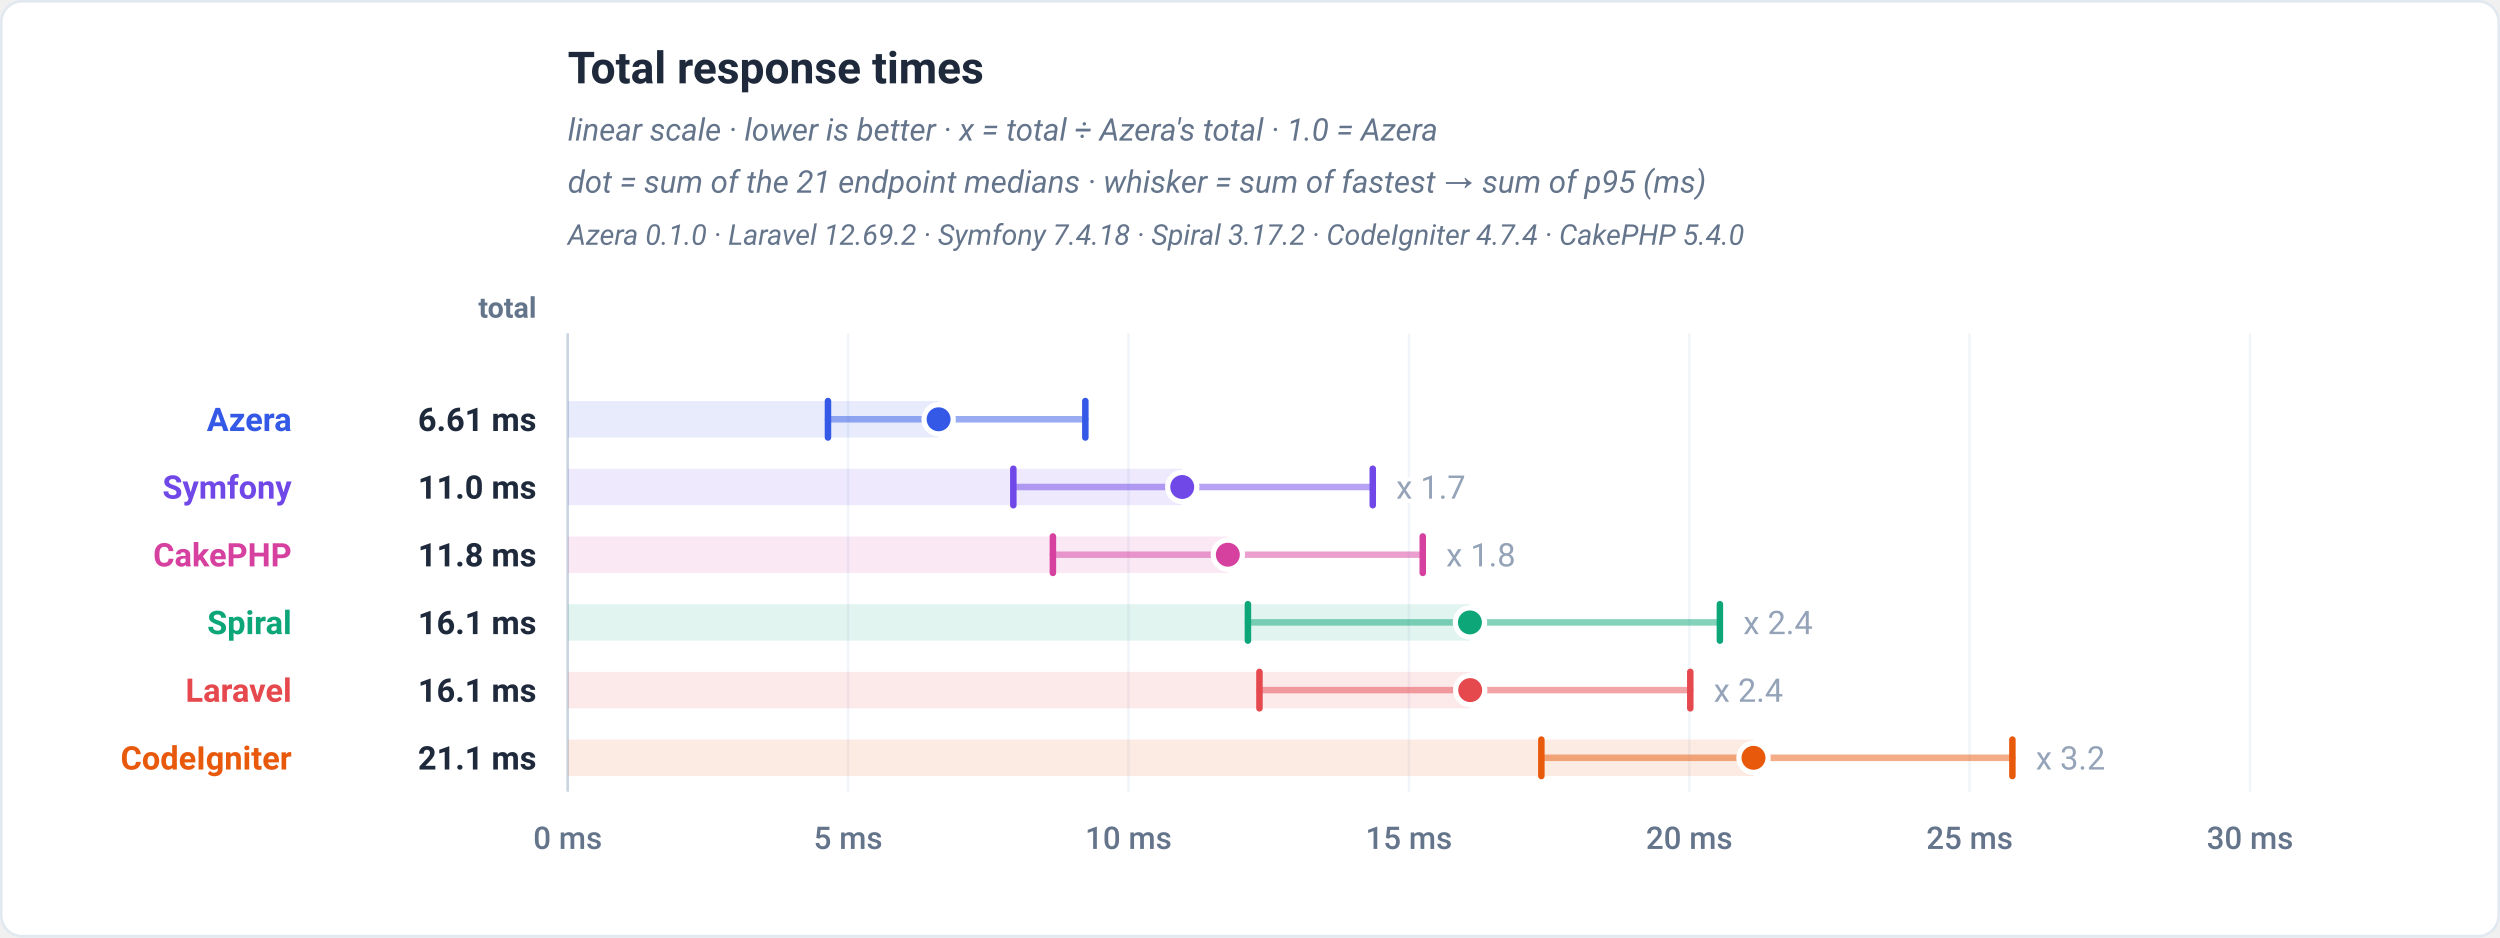
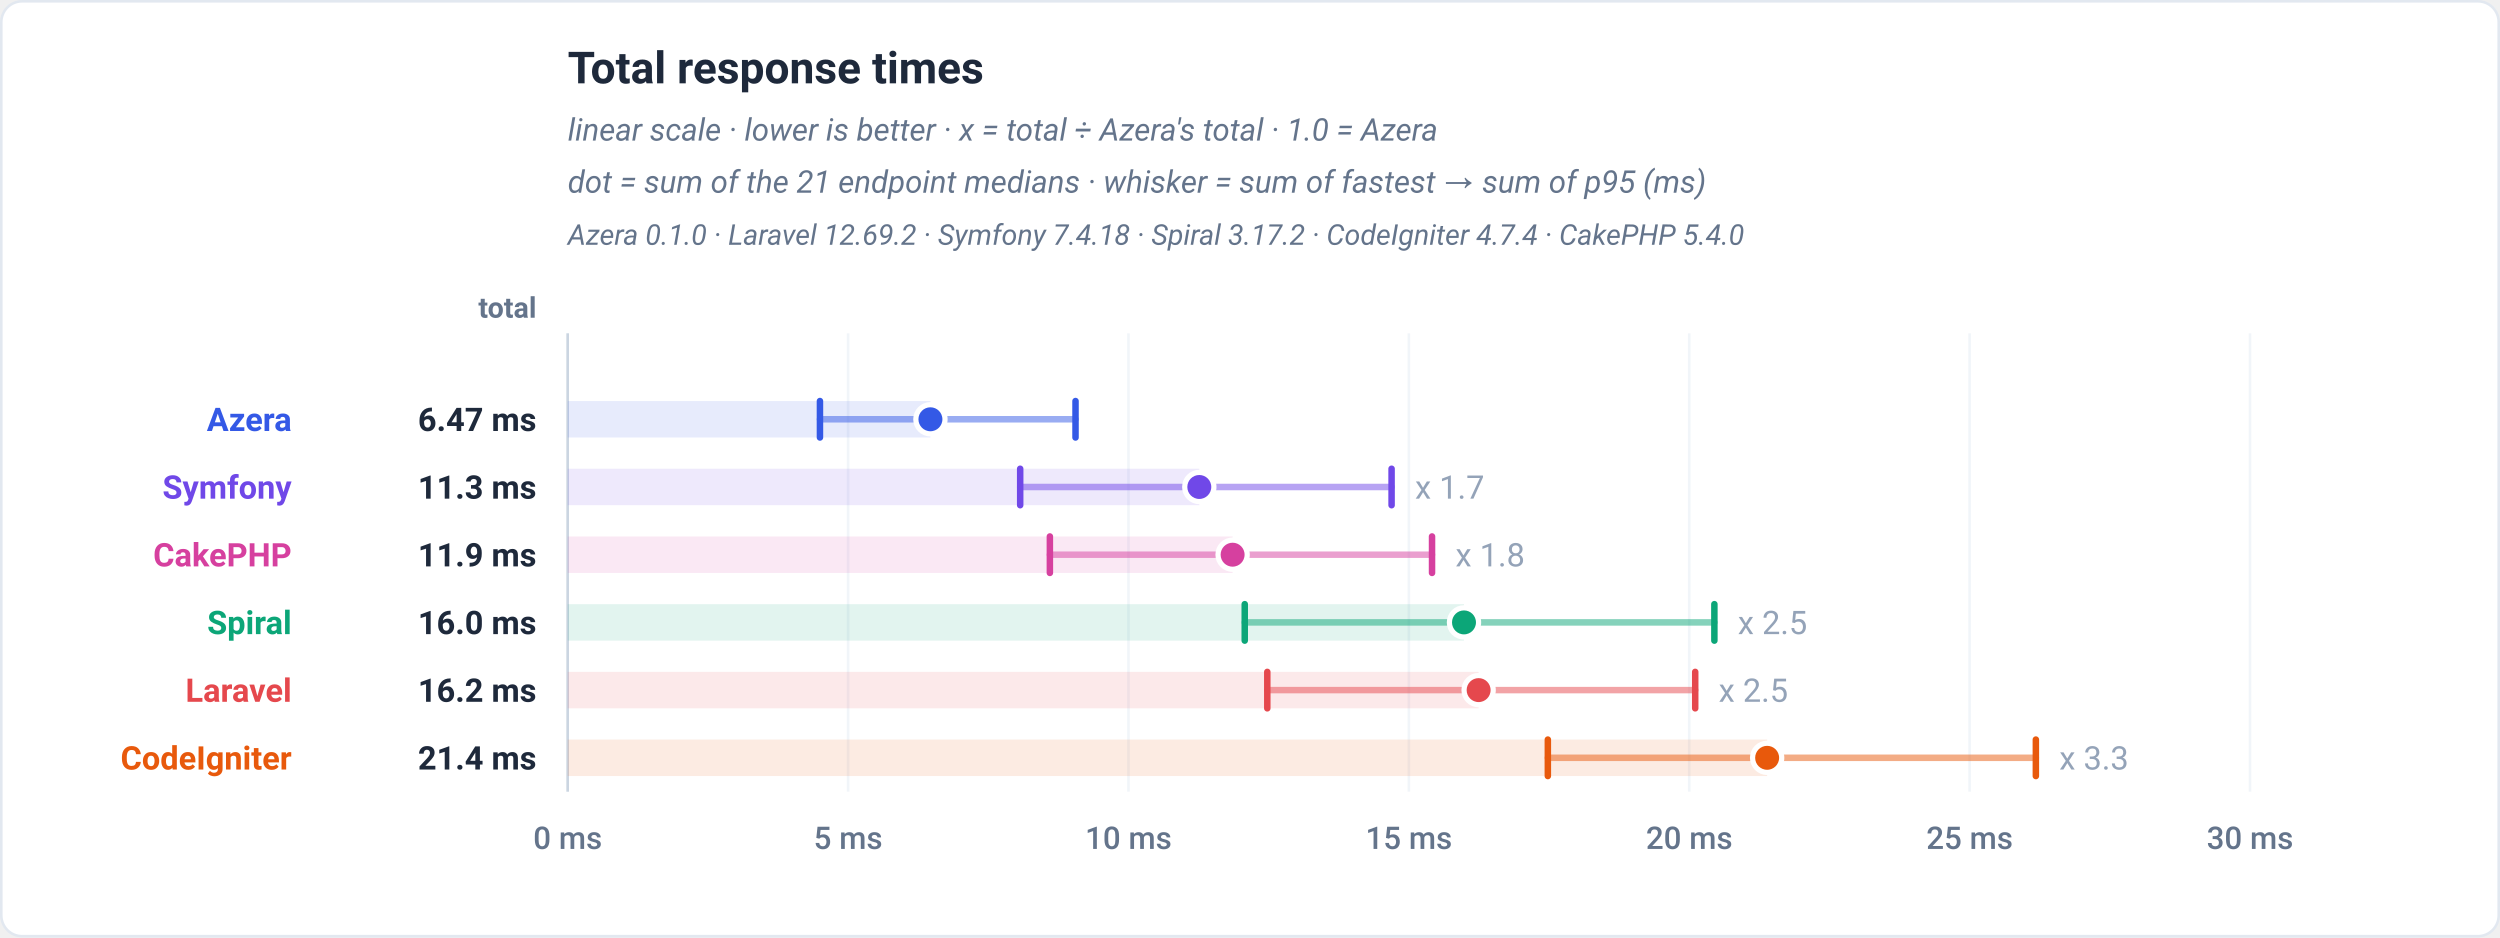
<svg xmlns="http://www.w3.org/2000/svg" viewBox="0 0 960 360" width="960" height="360" role="img" font-family="-apple-system,BlinkMacSystemFont,'Segoe UI',Roboto,Helvetica,Arial,sans-serif">
  <rect x="0.5" y="0.5" width="959" height="359" rx="8" fill="#ffffff" stroke="#e2e8f0" />
  <text x="218" y="32" font-family="-apple-system,BlinkMacSystemFont,'Segoe UI',Roboto,Helvetica,Arial,sans-serif" font-size="17" font-weight="700" fill="#1e293b" text-anchor="start">Total response times</text>
  <text x="218" y="54" font-family="-apple-system,BlinkMacSystemFont,'Segoe UI',Roboto,Helvetica,Arial,sans-serif" font-size="12" font-weight="400" fill="#64748b" text-anchor="start" font-style="italic">linear scale · lower is better · x = total ÷ Azera's total · 1.0 = Azera</text>
  <text x="218" y="74" font-family="-apple-system,BlinkMacSystemFont,'Segoe UI',Roboto,Helvetica,Arial,sans-serif" font-size="12" font-weight="400" fill="#64748b" text-anchor="start" font-style="italic">dot = sum of the 21 endpoint medians · whisker = sum of fastest → sum of p95 (ms)</text>
  <text x="218" y="94" font-family="-apple-system,BlinkMacSystemFont,'Segoe UI',Roboto,Helvetica,Arial,sans-serif" font-size="11" font-weight="400" fill="#64748b" text-anchor="start" font-style="italic">Azera 0.1.0 · Laravel 12.69.2 · Symfony 7.4.18 · Spiral 3.17.2 · CodeIgniter 4.7.4 · CakePHP 5.4.0</text>
  <text x="206" y="122" font-family="-apple-system,BlinkMacSystemFont,'Segoe UI',Roboto,Helvetica,Arial,sans-serif" font-size="11" font-weight="600" fill="#64748b" text-anchor="end">total</text>
  <line x1="218" y1="128" x2="218" y2="304" stroke="#f1f5f9" stroke-width="1" />
  <text x="218" y="326" font-family="-apple-system,BlinkMacSystemFont,'Segoe UI',Roboto,Helvetica,Arial,sans-serif" font-size="12" font-weight="500" fill="#64748b" text-anchor="middle">0 ms</text>
  <line x1="325.67" y1="128" x2="325.67" y2="304" stroke="#f1f5f9" stroke-width="1" />
  <text x="325.67" y="326" font-family="-apple-system,BlinkMacSystemFont,'Segoe UI',Roboto,Helvetica,Arial,sans-serif" font-size="12" font-weight="500" fill="#64748b" text-anchor="middle">5 ms</text>
  <line x1="433.33" y1="128" x2="433.33" y2="304" stroke="#f1f5f9" stroke-width="1" />
  <text x="433.33" y="326" font-family="-apple-system,BlinkMacSystemFont,'Segoe UI',Roboto,Helvetica,Arial,sans-serif" font-size="12" font-weight="500" fill="#64748b" text-anchor="middle">10 ms</text>
  <line x1="541" y1="128" x2="541" y2="304" stroke="#f1f5f9" stroke-width="1" />
  <text x="541" y="326" font-family="-apple-system,BlinkMacSystemFont,'Segoe UI',Roboto,Helvetica,Arial,sans-serif" font-size="12" font-weight="500" fill="#64748b" text-anchor="middle">15 ms</text>
  <line x1="648.67" y1="128" x2="648.67" y2="304" stroke="#f1f5f9" stroke-width="1" />
  <text x="648.67" y="326" font-family="-apple-system,BlinkMacSystemFont,'Segoe UI',Roboto,Helvetica,Arial,sans-serif" font-size="12" font-weight="500" fill="#64748b" text-anchor="middle">20 ms</text>
  <line x1="756.33" y1="128" x2="756.33" y2="304" stroke="#f1f5f9" stroke-width="1" />
  <text x="756.33" y="326" font-family="-apple-system,BlinkMacSystemFont,'Segoe UI',Roboto,Helvetica,Arial,sans-serif" font-size="12" font-weight="500" fill="#64748b" text-anchor="middle">25 ms</text>
  <line x1="864" y1="128" x2="864" y2="304" stroke="#f1f5f9" stroke-width="1" />
  <text x="864" y="326" font-family="-apple-system,BlinkMacSystemFont,'Segoe UI',Roboto,Helvetica,Arial,sans-serif" font-size="12" font-weight="500" fill="#64748b" text-anchor="middle">30 ms</text>
  <line x1="218" y1="128" x2="218" y2="304" stroke="#cbd5e1" stroke-width="1" />
-   <rect x="218" y="154" width="142.42" height="14" fill="#3459e6" fill-opacity="0.12" />
-   <line x1="317.94" y1="161" x2="416.77" y2="161" stroke="#3459e6" stroke-width="2.5" stroke-linecap="round" opacity="0.5" />
-   <line x1="317.94" y1="154" x2="317.94" y2="168" stroke="#3459e6" stroke-width="2.5" stroke-linecap="round" />
-   <line x1="416.77" y1="154" x2="416.77" y2="168" stroke="#3459e6" stroke-width="2.5" stroke-linecap="round" />
-   <circle cx="360.42" cy="161" r="5.6" fill="#3459e6" stroke="#ffffff" stroke-width="2" />
+   <rect x="218" y="154" width="139.28" height="14" fill="#3459e6" fill-opacity="0.12" />
+   <line x1="314.86" y1="161" x2="413" y2="161" stroke="#3459e6" stroke-width="2.5" stroke-linecap="round" opacity="0.5" />
+   <line x1="314.86" y1="154" x2="314.86" y2="168" stroke="#3459e6" stroke-width="2.5" stroke-linecap="round" />
+   <line x1="413" y1="154" x2="413" y2="168" stroke="#3459e6" stroke-width="2.5" stroke-linecap="round" />
+   <circle cx="357.28" cy="161" r="5.6" fill="#3459e6" stroke="#ffffff" stroke-width="2" />
  <text x="112" y="165.5" font-family="-apple-system,BlinkMacSystemFont,'Segoe UI',Roboto,Helvetica,Arial,sans-serif" font-size="12.5" font-weight="700" fill="#3459e6" text-anchor="end">Azera</text>
-   <text x="206" y="165.5" font-family="-apple-system,BlinkMacSystemFont,'Segoe UI',Roboto,Helvetica,Arial,sans-serif" font-size="12.5" font-weight="700" fill="#1e293b" text-anchor="end">6.61 ms</text>
-   <rect x="218" y="180" width="235.97" height="14" fill="#7048e8" fill-opacity="0.12" />
-   <line x1="389.12" y1="187" x2="527.14" y2="187" stroke="#7048e8" stroke-width="2.5" stroke-linecap="round" opacity="0.5" />
-   <line x1="389.12" y1="180" x2="389.12" y2="194" stroke="#7048e8" stroke-width="2.5" stroke-linecap="round" />
-   <line x1="527.14" y1="180" x2="527.14" y2="194" stroke="#7048e8" stroke-width="2.5" stroke-linecap="round" />
-   <circle cx="453.97" cy="187" r="5.6" fill="#7048e8" stroke="#ffffff" stroke-width="2" />
-   <text x="536.14" y="191.5" font-family="-apple-system,BlinkMacSystemFont,'Segoe UI',Roboto,Helvetica,Arial,sans-serif" font-size="12.5" font-weight="400" fill="#94a3b8" text-anchor="start" stroke="#ffffff" stroke-width="3" paint-order="stroke" stroke-linejoin="round">x 1.7</text>
+   <text x="206" y="165.5" font-family="-apple-system,BlinkMacSystemFont,'Segoe UI',Roboto,Helvetica,Arial,sans-serif" font-size="12.5" font-weight="700" fill="#1e293b" text-anchor="end">6.47 ms</text>
+   <rect x="218" y="180" width="242.53" height="14" fill="#7048e8" fill-opacity="0.12" />
+   <line x1="391.75" y1="187" x2="534.37" y2="187" stroke="#7048e8" stroke-width="2.5" stroke-linecap="round" opacity="0.5" />
+   <line x1="391.75" y1="180" x2="391.75" y2="194" stroke="#7048e8" stroke-width="2.5" stroke-linecap="round" />
+   <line x1="534.37" y1="180" x2="534.37" y2="194" stroke="#7048e8" stroke-width="2.5" stroke-linecap="round" />
+   <circle cx="460.53" cy="187" r="5.6" fill="#7048e8" stroke="#ffffff" stroke-width="2" />
+   <text x="543.37" y="191.5" font-family="-apple-system,BlinkMacSystemFont,'Segoe UI',Roboto,Helvetica,Arial,sans-serif" font-size="12.5" font-weight="400" fill="#94a3b8" text-anchor="start" stroke="#ffffff" stroke-width="3" paint-order="stroke" stroke-linejoin="round">x 1.7</text>
  <text x="112" y="191.5" font-family="-apple-system,BlinkMacSystemFont,'Segoe UI',Roboto,Helvetica,Arial,sans-serif" font-size="12.5" font-weight="700" fill="#7048e8" text-anchor="end">Symfony</text>
-   <text x="206" y="191.5" font-family="-apple-system,BlinkMacSystemFont,'Segoe UI',Roboto,Helvetica,Arial,sans-serif" font-size="12.5" font-weight="700" fill="#1e293b" text-anchor="end">11.0 ms</text>
-   <rect x="218" y="206" width="253.49" height="14" fill="#d6409f" fill-opacity="0.12" />
-   <line x1="404.31" y1="213" x2="546.34" y2="213" stroke="#d6409f" stroke-width="2.5" stroke-linecap="round" opacity="0.5" />
-   <line x1="404.31" y1="206" x2="404.31" y2="220" stroke="#d6409f" stroke-width="2.5" stroke-linecap="round" />
-   <line x1="546.34" y1="206" x2="546.34" y2="220" stroke="#d6409f" stroke-width="2.5" stroke-linecap="round" />
-   <circle cx="471.49" cy="213" r="5.6" fill="#d6409f" stroke="#ffffff" stroke-width="2" />
-   <text x="555.34" y="217.5" font-family="-apple-system,BlinkMacSystemFont,'Segoe UI',Roboto,Helvetica,Arial,sans-serif" font-size="12.5" font-weight="400" fill="#94a3b8" text-anchor="start" stroke="#ffffff" stroke-width="3" paint-order="stroke" stroke-linejoin="round">x 1.8</text>
+   <text x="206" y="191.5" font-family="-apple-system,BlinkMacSystemFont,'Segoe UI',Roboto,Helvetica,Arial,sans-serif" font-size="12.5" font-weight="700" fill="#1e293b" text-anchor="end">11.3 ms</text>
+   <rect x="218" y="206" width="255.32" height="14" fill="#d6409f" fill-opacity="0.12" />
+   <line x1="403.15" y1="213" x2="549.9" y2="213" stroke="#d6409f" stroke-width="2.5" stroke-linecap="round" opacity="0.5" />
+   <line x1="403.15" y1="206" x2="403.15" y2="220" stroke="#d6409f" stroke-width="2.5" stroke-linecap="round" />
+   <line x1="549.9" y1="206" x2="549.9" y2="220" stroke="#d6409f" stroke-width="2.5" stroke-linecap="round" />
+   <circle cx="473.32" cy="213" r="5.6" fill="#d6409f" stroke="#ffffff" stroke-width="2" />
+   <text x="558.9" y="217.5" font-family="-apple-system,BlinkMacSystemFont,'Segoe UI',Roboto,Helvetica,Arial,sans-serif" font-size="12.5" font-weight="400" fill="#94a3b8" text-anchor="start" stroke="#ffffff" stroke-width="3" paint-order="stroke" stroke-linejoin="round">x 1.8</text>
  <text x="112" y="217.5" font-family="-apple-system,BlinkMacSystemFont,'Segoe UI',Roboto,Helvetica,Arial,sans-serif" font-size="12.5" font-weight="700" fill="#d6409f" text-anchor="end">CakePHP</text>
-   <text x="206" y="217.5" font-family="-apple-system,BlinkMacSystemFont,'Segoe UI',Roboto,Helvetica,Arial,sans-serif" font-size="12.5" font-weight="700" fill="#1e293b" text-anchor="end">11.8 ms</text>
-   <rect x="218" y="232" width="346.45" height="14" fill="#0ca678" fill-opacity="0.12" />
-   <line x1="479.2" y1="239" x2="660.44" y2="239" stroke="#0ca678" stroke-width="2.5" stroke-linecap="round" opacity="0.5" />
-   <line x1="479.2" y1="232" x2="479.2" y2="246" stroke="#0ca678" stroke-width="2.5" stroke-linecap="round" />
-   <line x1="660.44" y1="232" x2="660.44" y2="246" stroke="#0ca678" stroke-width="2.5" stroke-linecap="round" />
-   <circle cx="564.45" cy="239" r="5.6" fill="#0ca678" stroke="#ffffff" stroke-width="2" />
-   <text x="669.44" y="243.5" font-family="-apple-system,BlinkMacSystemFont,'Segoe UI',Roboto,Helvetica,Arial,sans-serif" font-size="12.5" font-weight="400" fill="#94a3b8" text-anchor="start" stroke="#ffffff" stroke-width="3" paint-order="stroke" stroke-linejoin="round">x 2.4</text>
+   <text x="206" y="217.5" font-family="-apple-system,BlinkMacSystemFont,'Segoe UI',Roboto,Helvetica,Arial,sans-serif" font-size="12.5" font-weight="700" fill="#1e293b" text-anchor="end">11.9 ms</text>
+   <rect x="218" y="232" width="344.17" height="14" fill="#0ca678" fill-opacity="0.12" />
+   <line x1="477.98" y1="239" x2="658.32" y2="239" stroke="#0ca678" stroke-width="2.5" stroke-linecap="round" opacity="0.5" />
+   <line x1="477.98" y1="232" x2="477.98" y2="246" stroke="#0ca678" stroke-width="2.5" stroke-linecap="round" />
+   <line x1="658.32" y1="232" x2="658.32" y2="246" stroke="#0ca678" stroke-width="2.5" stroke-linecap="round" />
+   <circle cx="562.17" cy="239" r="5.6" fill="#0ca678" stroke="#ffffff" stroke-width="2" />
+   <text x="667.32" y="243.5" font-family="-apple-system,BlinkMacSystemFont,'Segoe UI',Roboto,Helvetica,Arial,sans-serif" font-size="12.5" font-weight="400" fill="#94a3b8" text-anchor="start" stroke="#ffffff" stroke-width="3" paint-order="stroke" stroke-linejoin="round">x 2.5</text>
  <text x="112" y="243.5" font-family="-apple-system,BlinkMacSystemFont,'Segoe UI',Roboto,Helvetica,Arial,sans-serif" font-size="12.5" font-weight="700" fill="#0ca678" text-anchor="end">Spiral</text>
-   <text x="206" y="243.5" font-family="-apple-system,BlinkMacSystemFont,'Segoe UI',Roboto,Helvetica,Arial,sans-serif" font-size="12.5" font-weight="700" fill="#1e293b" text-anchor="end">16.1 ms</text>
-   <rect x="218" y="258" width="346.55" height="14" fill="#e5484d" fill-opacity="0.12" />
-   <line x1="483.63" y1="265" x2="649.07" y2="265" stroke="#e5484d" stroke-width="2.5" stroke-linecap="round" opacity="0.5" />
-   <line x1="483.63" y1="258" x2="483.63" y2="272" stroke="#e5484d" stroke-width="2.5" stroke-linecap="round" />
-   <line x1="649.07" y1="258" x2="649.07" y2="272" stroke="#e5484d" stroke-width="2.5" stroke-linecap="round" />
-   <circle cx="564.55" cy="265" r="5.6" fill="#e5484d" stroke="#ffffff" stroke-width="2" />
-   <text x="658.07" y="269.5" font-family="-apple-system,BlinkMacSystemFont,'Segoe UI',Roboto,Helvetica,Arial,sans-serif" font-size="12.5" font-weight="400" fill="#94a3b8" text-anchor="start" stroke="#ffffff" stroke-width="3" paint-order="stroke" stroke-linejoin="round">x 2.4</text>
+   <text x="206" y="243.5" font-family="-apple-system,BlinkMacSystemFont,'Segoe UI',Roboto,Helvetica,Arial,sans-serif" font-size="12.5" font-weight="700" fill="#1e293b" text-anchor="end">16.0 ms</text>
+   <rect x="218" y="258" width="349.79" height="14" fill="#e5484d" fill-opacity="0.12" />
+   <line x1="486.64" y1="265" x2="650.96" y2="265" stroke="#e5484d" stroke-width="2.5" stroke-linecap="round" opacity="0.5" />
+   <line x1="486.64" y1="258" x2="486.64" y2="272" stroke="#e5484d" stroke-width="2.5" stroke-linecap="round" />
+   <line x1="650.96" y1="258" x2="650.96" y2="272" stroke="#e5484d" stroke-width="2.5" stroke-linecap="round" />
+   <circle cx="567.79" cy="265" r="5.6" fill="#e5484d" stroke="#ffffff" stroke-width="2" />
+   <text x="659.96" y="269.5" font-family="-apple-system,BlinkMacSystemFont,'Segoe UI',Roboto,Helvetica,Arial,sans-serif" font-size="12.5" font-weight="400" fill="#94a3b8" text-anchor="start" stroke="#ffffff" stroke-width="3" paint-order="stroke" stroke-linejoin="round">x 2.5</text>
  <text x="112" y="269.5" font-family="-apple-system,BlinkMacSystemFont,'Segoe UI',Roboto,Helvetica,Arial,sans-serif" font-size="12.5" font-weight="700" fill="#e5484d" text-anchor="end">Laravel</text>
-   <text x="206" y="269.5" font-family="-apple-system,BlinkMacSystemFont,'Segoe UI',Roboto,Helvetica,Arial,sans-serif" font-size="12.5" font-weight="700" fill="#1e293b" text-anchor="end">16.1 ms</text>
-   <rect x="218" y="284" width="455.34" height="14" fill="#e8590c" fill-opacity="0.12" />
-   <line x1="591.88" y1="291" x2="772.76" y2="291" stroke="#e8590c" stroke-width="2.5" stroke-linecap="round" opacity="0.5" />
-   <line x1="591.88" y1="284" x2="591.88" y2="298" stroke="#e8590c" stroke-width="2.5" stroke-linecap="round" />
-   <line x1="772.76" y1="284" x2="772.76" y2="298" stroke="#e8590c" stroke-width="2.5" stroke-linecap="round" />
-   <circle cx="673.34" cy="291" r="5.6" fill="#e8590c" stroke="#ffffff" stroke-width="2" />
-   <text x="781.76" y="295.5" font-family="-apple-system,BlinkMacSystemFont,'Segoe UI',Roboto,Helvetica,Arial,sans-serif" font-size="12.5" font-weight="400" fill="#94a3b8" text-anchor="start" stroke="#ffffff" stroke-width="3" paint-order="stroke" stroke-linejoin="round">x 3.2</text>
+   <text x="206" y="269.5" font-family="-apple-system,BlinkMacSystemFont,'Segoe UI',Roboto,Helvetica,Arial,sans-serif" font-size="12.5" font-weight="700" fill="#1e293b" text-anchor="end">16.2 ms</text>
+   <rect x="218" y="284" width="460.58" height="14" fill="#e8590c" fill-opacity="0.12" />
+   <line x1="594.37" y1="291" x2="781.77" y2="291" stroke="#e8590c" stroke-width="2.5" stroke-linecap="round" opacity="0.5" />
+   <line x1="594.37" y1="284" x2="594.37" y2="298" stroke="#e8590c" stroke-width="2.5" stroke-linecap="round" />
+   <line x1="781.77" y1="284" x2="781.77" y2="298" stroke="#e8590c" stroke-width="2.5" stroke-linecap="round" />
+   <circle cx="678.58" cy="291" r="5.6" fill="#e8590c" stroke="#ffffff" stroke-width="2" />
+   <text x="790.77" y="295.5" font-family="-apple-system,BlinkMacSystemFont,'Segoe UI',Roboto,Helvetica,Arial,sans-serif" font-size="12.5" font-weight="400" fill="#94a3b8" text-anchor="start" stroke="#ffffff" stroke-width="3" paint-order="stroke" stroke-linejoin="round">x 3.3</text>
  <text x="112" y="295.5" font-family="-apple-system,BlinkMacSystemFont,'Segoe UI',Roboto,Helvetica,Arial,sans-serif" font-size="12.5" font-weight="700" fill="#e8590c" text-anchor="end">CodeIgniter</text>
-   <text x="206" y="295.5" font-family="-apple-system,BlinkMacSystemFont,'Segoe UI',Roboto,Helvetica,Arial,sans-serif" font-size="12.5" font-weight="700" fill="#1e293b" text-anchor="end">21.1 ms</text>
+   <text x="206" y="295.5" font-family="-apple-system,BlinkMacSystemFont,'Segoe UI',Roboto,Helvetica,Arial,sans-serif" font-size="12.5" font-weight="700" fill="#1e293b" text-anchor="end">21.4 ms</text>
</svg>
